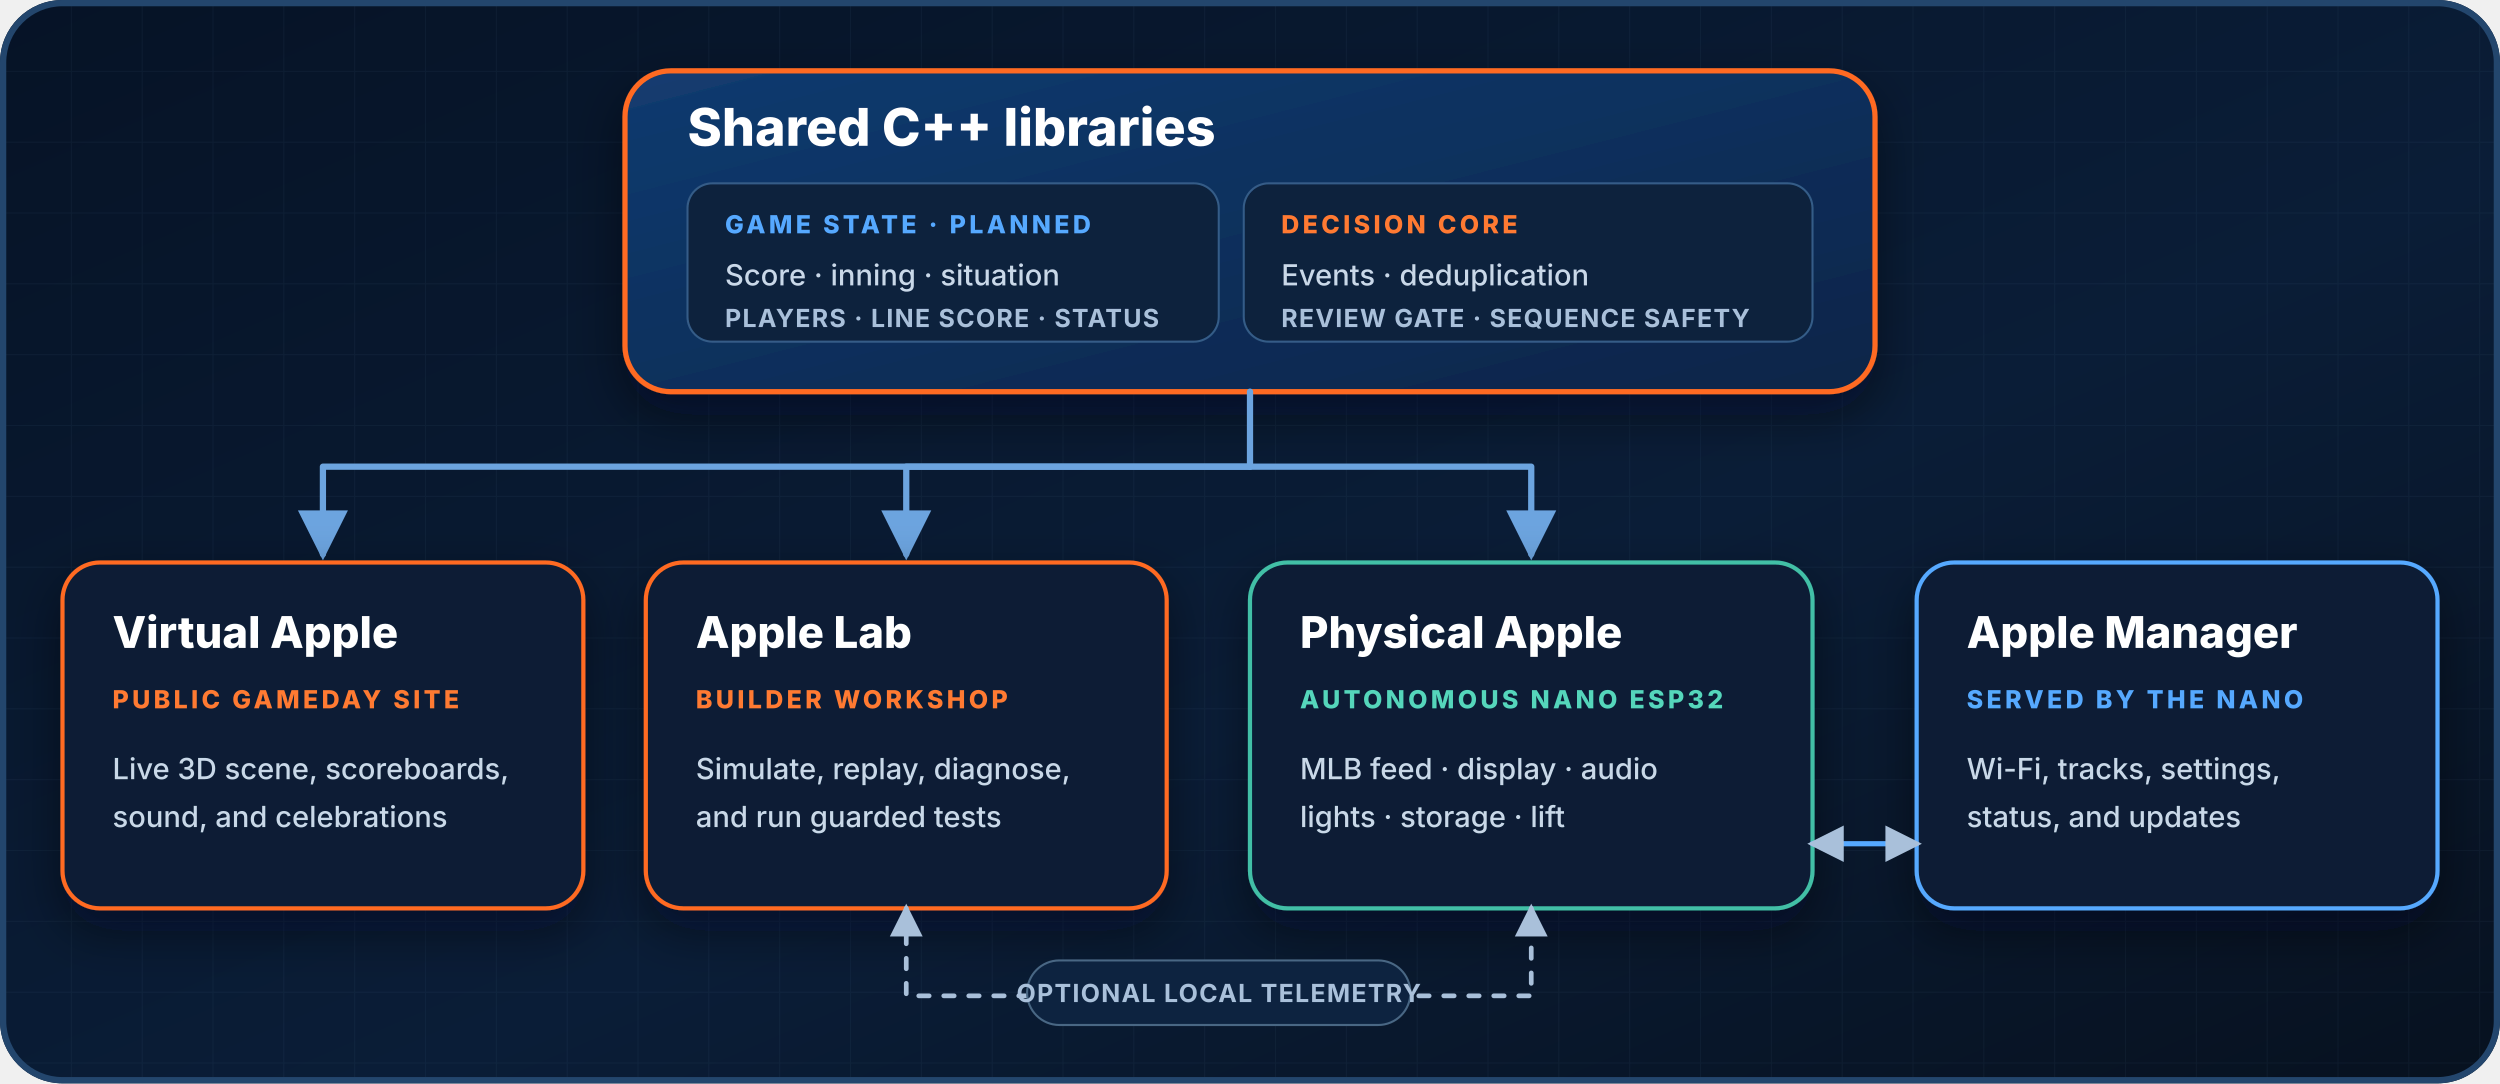
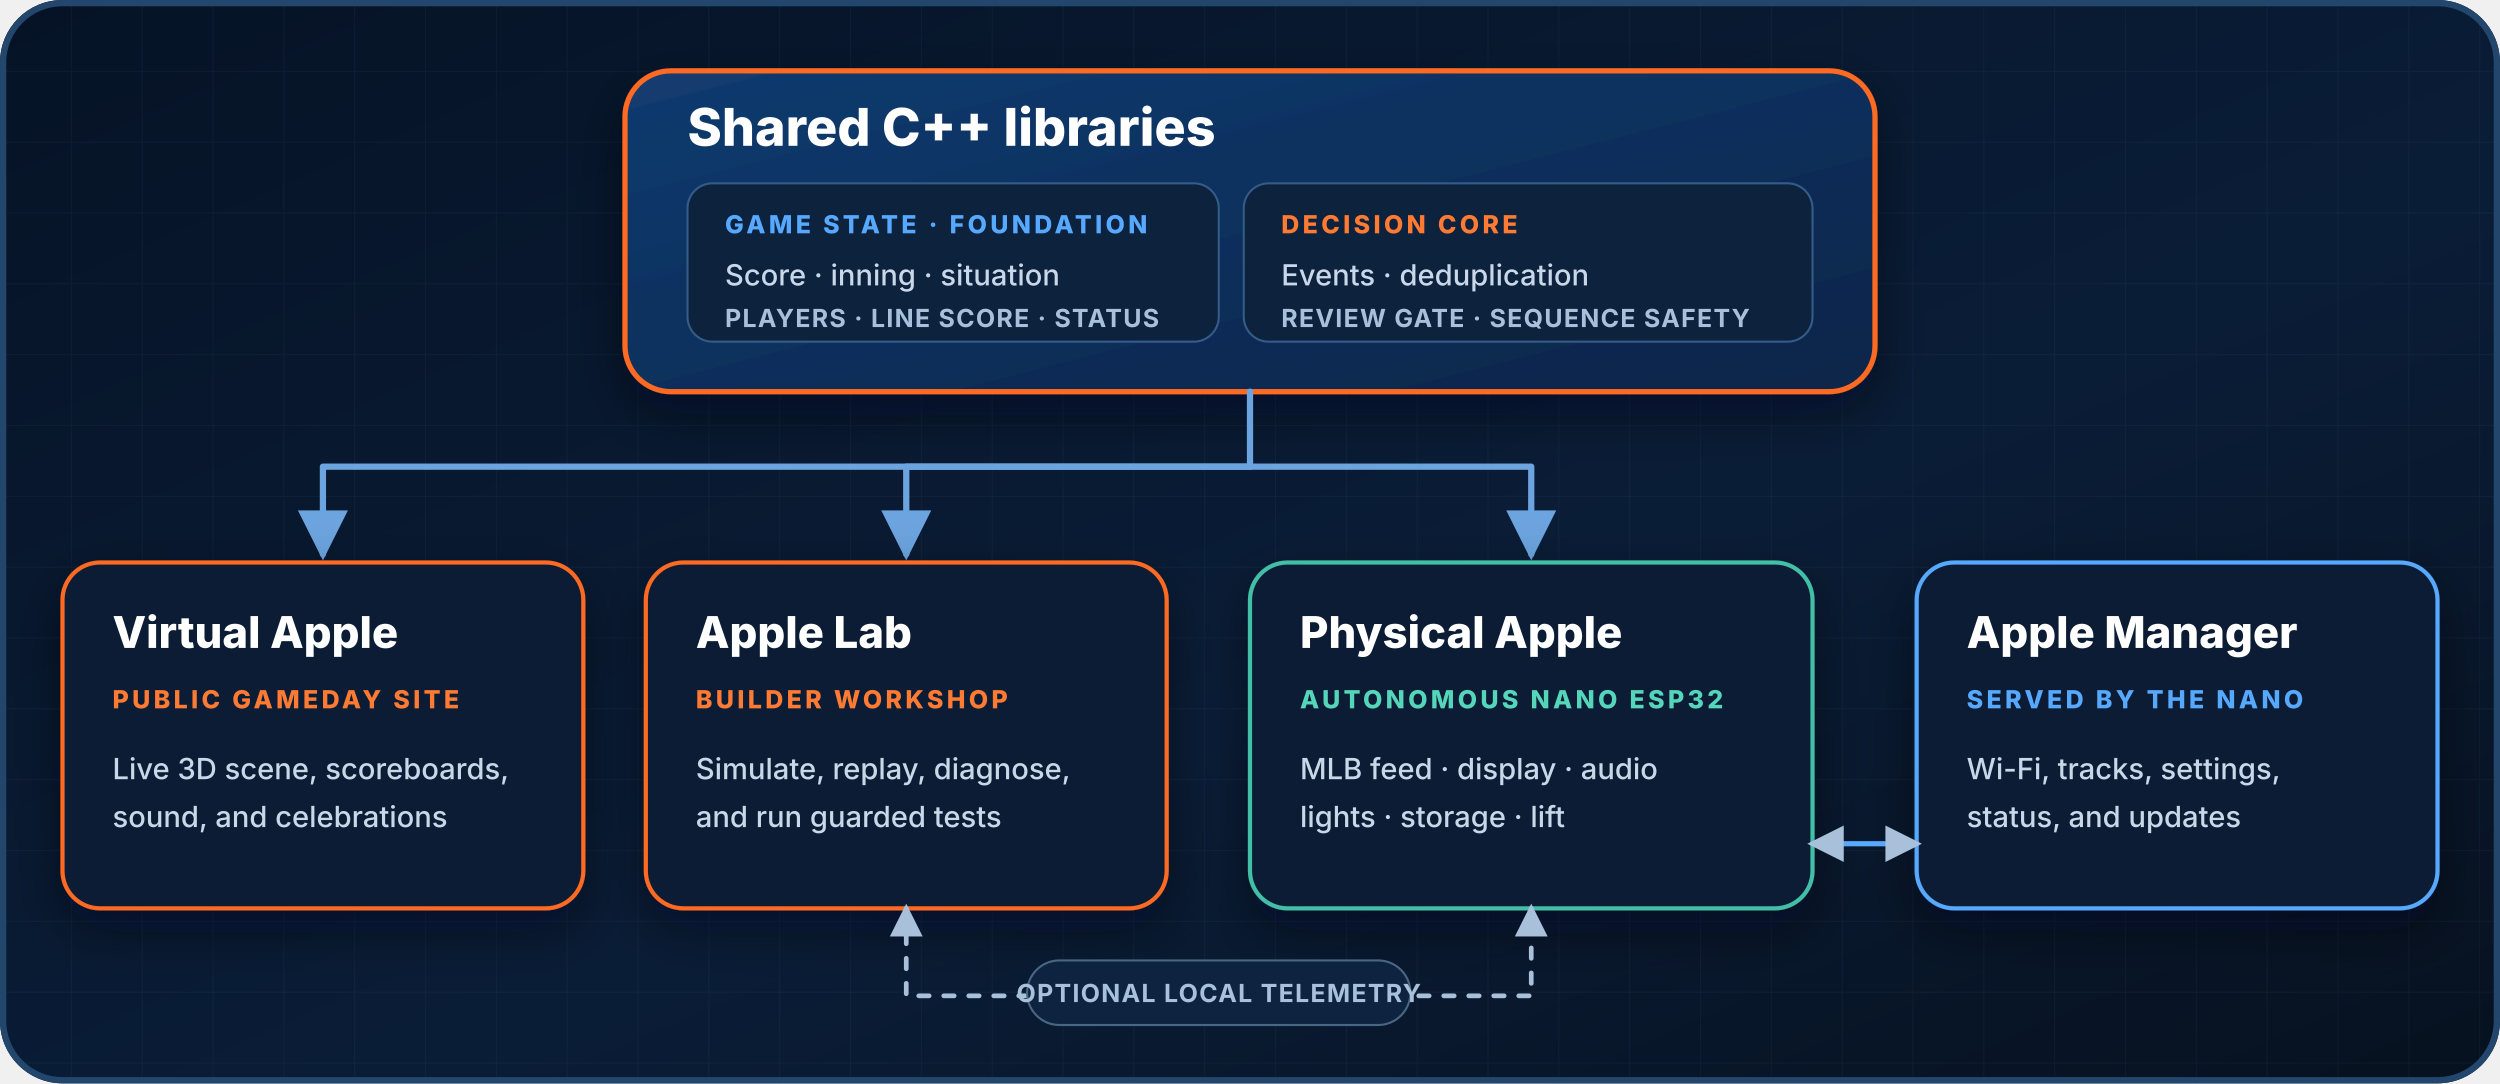
<svg xmlns="http://www.w3.org/2000/svg" width="1200" height="520" viewBox="0 0 1200 520" role="img" aria-labelledby="title description">
  <defs>
    <linearGradient id="background" x1="0" y1="0" x2="1" y2="1">
      <stop offset="0" stop-color="#061326" />
      <stop offset="0.58" stop-color="#0a1d37" />
      <stop offset="1" stop-color="#07111f" />
    </linearGradient>
    <linearGradient id="coreFill" x1="0" y1="0" x2="1" y2="1">
      <stop offset="0" stop-color="#123b70" />
      <stop offset="1" stop-color="#0a2448" />
    </linearGradient>
    <pattern id="grid" width="34" height="34" patternUnits="userSpaceOnUse">
      <path d="M34 0H0V34" fill="none" stroke="#7ba7d8" stroke-opacity="0.055" />
    </pattern>
    <filter id="shadow" x="-20%" y="-20%" width="140%" height="160%">
      <feDropShadow dx="0" dy="10" stdDeviation="12" flood-color="#000814" flood-opacity="0.46" />
    </filter>
    <marker id="arrow" markerWidth="10" markerHeight="10" refX="8" refY="5" orient="auto" markerUnits="strokeWidth">
      <path d="M1 1L9 5L1 9Z" fill="#6ca4df" />
    </marker>
    <marker id="arrowLocal" markerWidth="9" markerHeight="9" refX="7" refY="4.5" orient="auto-start-reverse" markerUnits="strokeWidth">
      <path d="M1 1L8 4.5L1 8Z" fill="#a9c0da" />
    </marker>
    <style>
      text { font-family: Inter, ui-sans-serif, -apple-system, BlinkMacSystemFont, "Segoe UI", sans-serif; }
      .eyebrow { fill: #8fb4dc; font-size: 12px; font-weight: 800; letter-spacing: 1.6px; }
      .card-title { fill: #ffffff; font-size: 21px; font-weight: 800; }
      .card-subtitle { fill: #a9c0da; font-size: 15px; font-weight: 600; }
      .body { fill: #c9d8e8; font-size: 14px; font-weight: 500; }
      .small { fill: #a9c0da; font-size: 12px; font-weight: 700; letter-spacing: 0.6px; }
      .pill { fill: #dcecff; font-size: 12px; font-weight: 750; }
      .orange { fill: #ff7a32; }
      .blue { fill: #56a9ff; }
      .mint { fill: #55d6bb; }
    </style>
  </defs>
  <rect width="1200" height="520" rx="30" fill="url(#background)" />
  <rect width="1200" height="520" rx="30" fill="url(#grid)" />
  <rect x="1.5" y="1.5" width="1197" height="517" rx="28.5" fill="none" stroke="#23466d" stroke-width="3" />
  <g filter="url(#shadow)">
    <rect x="300" y="34" width="600" height="154" rx="22" fill="url(#coreFill)" stroke="#ff6b22" stroke-width="2.5" />
    <text x="330" y="70" class="card-title" style="font-size: 25px">Shared C++ libraries</text>
    <rect x="330" y="88" width="255" height="76" rx="12" fill="#0b203d" stroke="#345c87" />
-     <text x="348" y="112" class="eyebrow blue">GAME STATE · PLANNED</text>
+     <text x="348" y="112" class="eyebrow blue">GAME STATE · FOUNDATION</text>
    <text x="348" y="137" class="body">Score · inning · situation</text>
    <text x="348" y="157" class="small">PLAYERS · LINE SCORE · STATUS</text>
    <rect x="597" y="88" width="273" height="76" rx="12" fill="#0b203d" stroke="#345c87" />
    <text x="615" y="112" class="eyebrow orange">DECISION CORE</text>
    <text x="615" y="137" class="body">Events · deduplication</text>
    <text x="615" y="157" class="small">REVIEW GATE · SEQUENCE SAFETY</text>
  </g>
  <g fill="none" stroke="#6ca4df" stroke-width="3" stroke-linecap="round" stroke-linejoin="round" marker-end="url(#arrow)">
    <path d="M600 188V224H155V266" />
    <path d="M600 224H435V266" />
    <path d="M600 224H735V266" />
  </g>
  <g filter="url(#shadow)">
    <rect x="30" y="270" width="250" height="166" rx="18" fill="#0b1e36" stroke="#ff6b22" stroke-width="2" />
    <text x="54" y="311" class="card-title">Virtual Apple</text>
    <text x="54" y="340" class="eyebrow orange">PUBLIC GAMEDAY SITE</text>
    <text x="54" y="374" class="body">Live 3D scene, scoreboards,</text>
    <text x="54" y="397" class="body">sound, and celebrations</text>
  </g>
  <g filter="url(#shadow)">
    <rect x="310" y="270" width="250" height="166" rx="18" fill="#0b1e36" stroke="#ff6b22" stroke-width="2" />
    <text x="334" y="311" class="card-title">Apple Lab</text>
    <text x="334" y="340" class="eyebrow orange">BUILDER WORKSHOP</text>
    <text x="334" y="374" class="body">Simulate, replay, diagnose,</text>
    <text x="334" y="397" class="body">and run guarded tests</text>
  </g>
  <g filter="url(#shadow)">
    <rect x="600" y="270" width="270" height="166" rx="18" fill="#0b1e36" stroke="#42bfa6" stroke-width="2" />
    <text x="624" y="311" class="card-title">Physical Apple</text>
    <text x="624" y="340" class="eyebrow mint">AUTONOMOUS NANO ESP32</text>
    <text x="624" y="374" class="body">MLB feed · display · audio</text>
    <text x="624" y="397" class="body">lights · storage · lift</text>
  </g>
  <g filter="url(#shadow)">
    <rect x="920" y="270" width="250" height="166" rx="18" fill="#0b1e36" stroke="#56a9ff" stroke-width="2" />
    <text x="944" y="311" class="card-title">Apple Manager</text>
    <text x="944" y="340" class="eyebrow blue">SERVED BY THE NANO</text>
    <text x="944" y="374" class="body">Wi-Fi, tracks, settings,</text>
    <text x="944" y="397" class="body">status, and updates</text>
  </g>
  <path d="M870 405H920" fill="none" stroke="#56a9ff" stroke-width="2.5" stroke-linecap="round" marker-start="url(#arrowLocal)" marker-end="url(#arrowLocal)" />
  <path d="M435 436V478H735V436" fill="none" stroke="#a9c0da" stroke-width="2.25" stroke-dasharray="5 7" stroke-linecap="round" marker-start="url(#arrowLocal)" marker-end="url(#arrowLocal)" />
  <rect x="493" y="461" width="184" height="31" rx="15.5" fill="#0d2340" stroke="#496784" />
  <text x="585" y="481" text-anchor="middle" class="small">OPTIONAL LOCAL TELEMETRY</text>
</svg>
